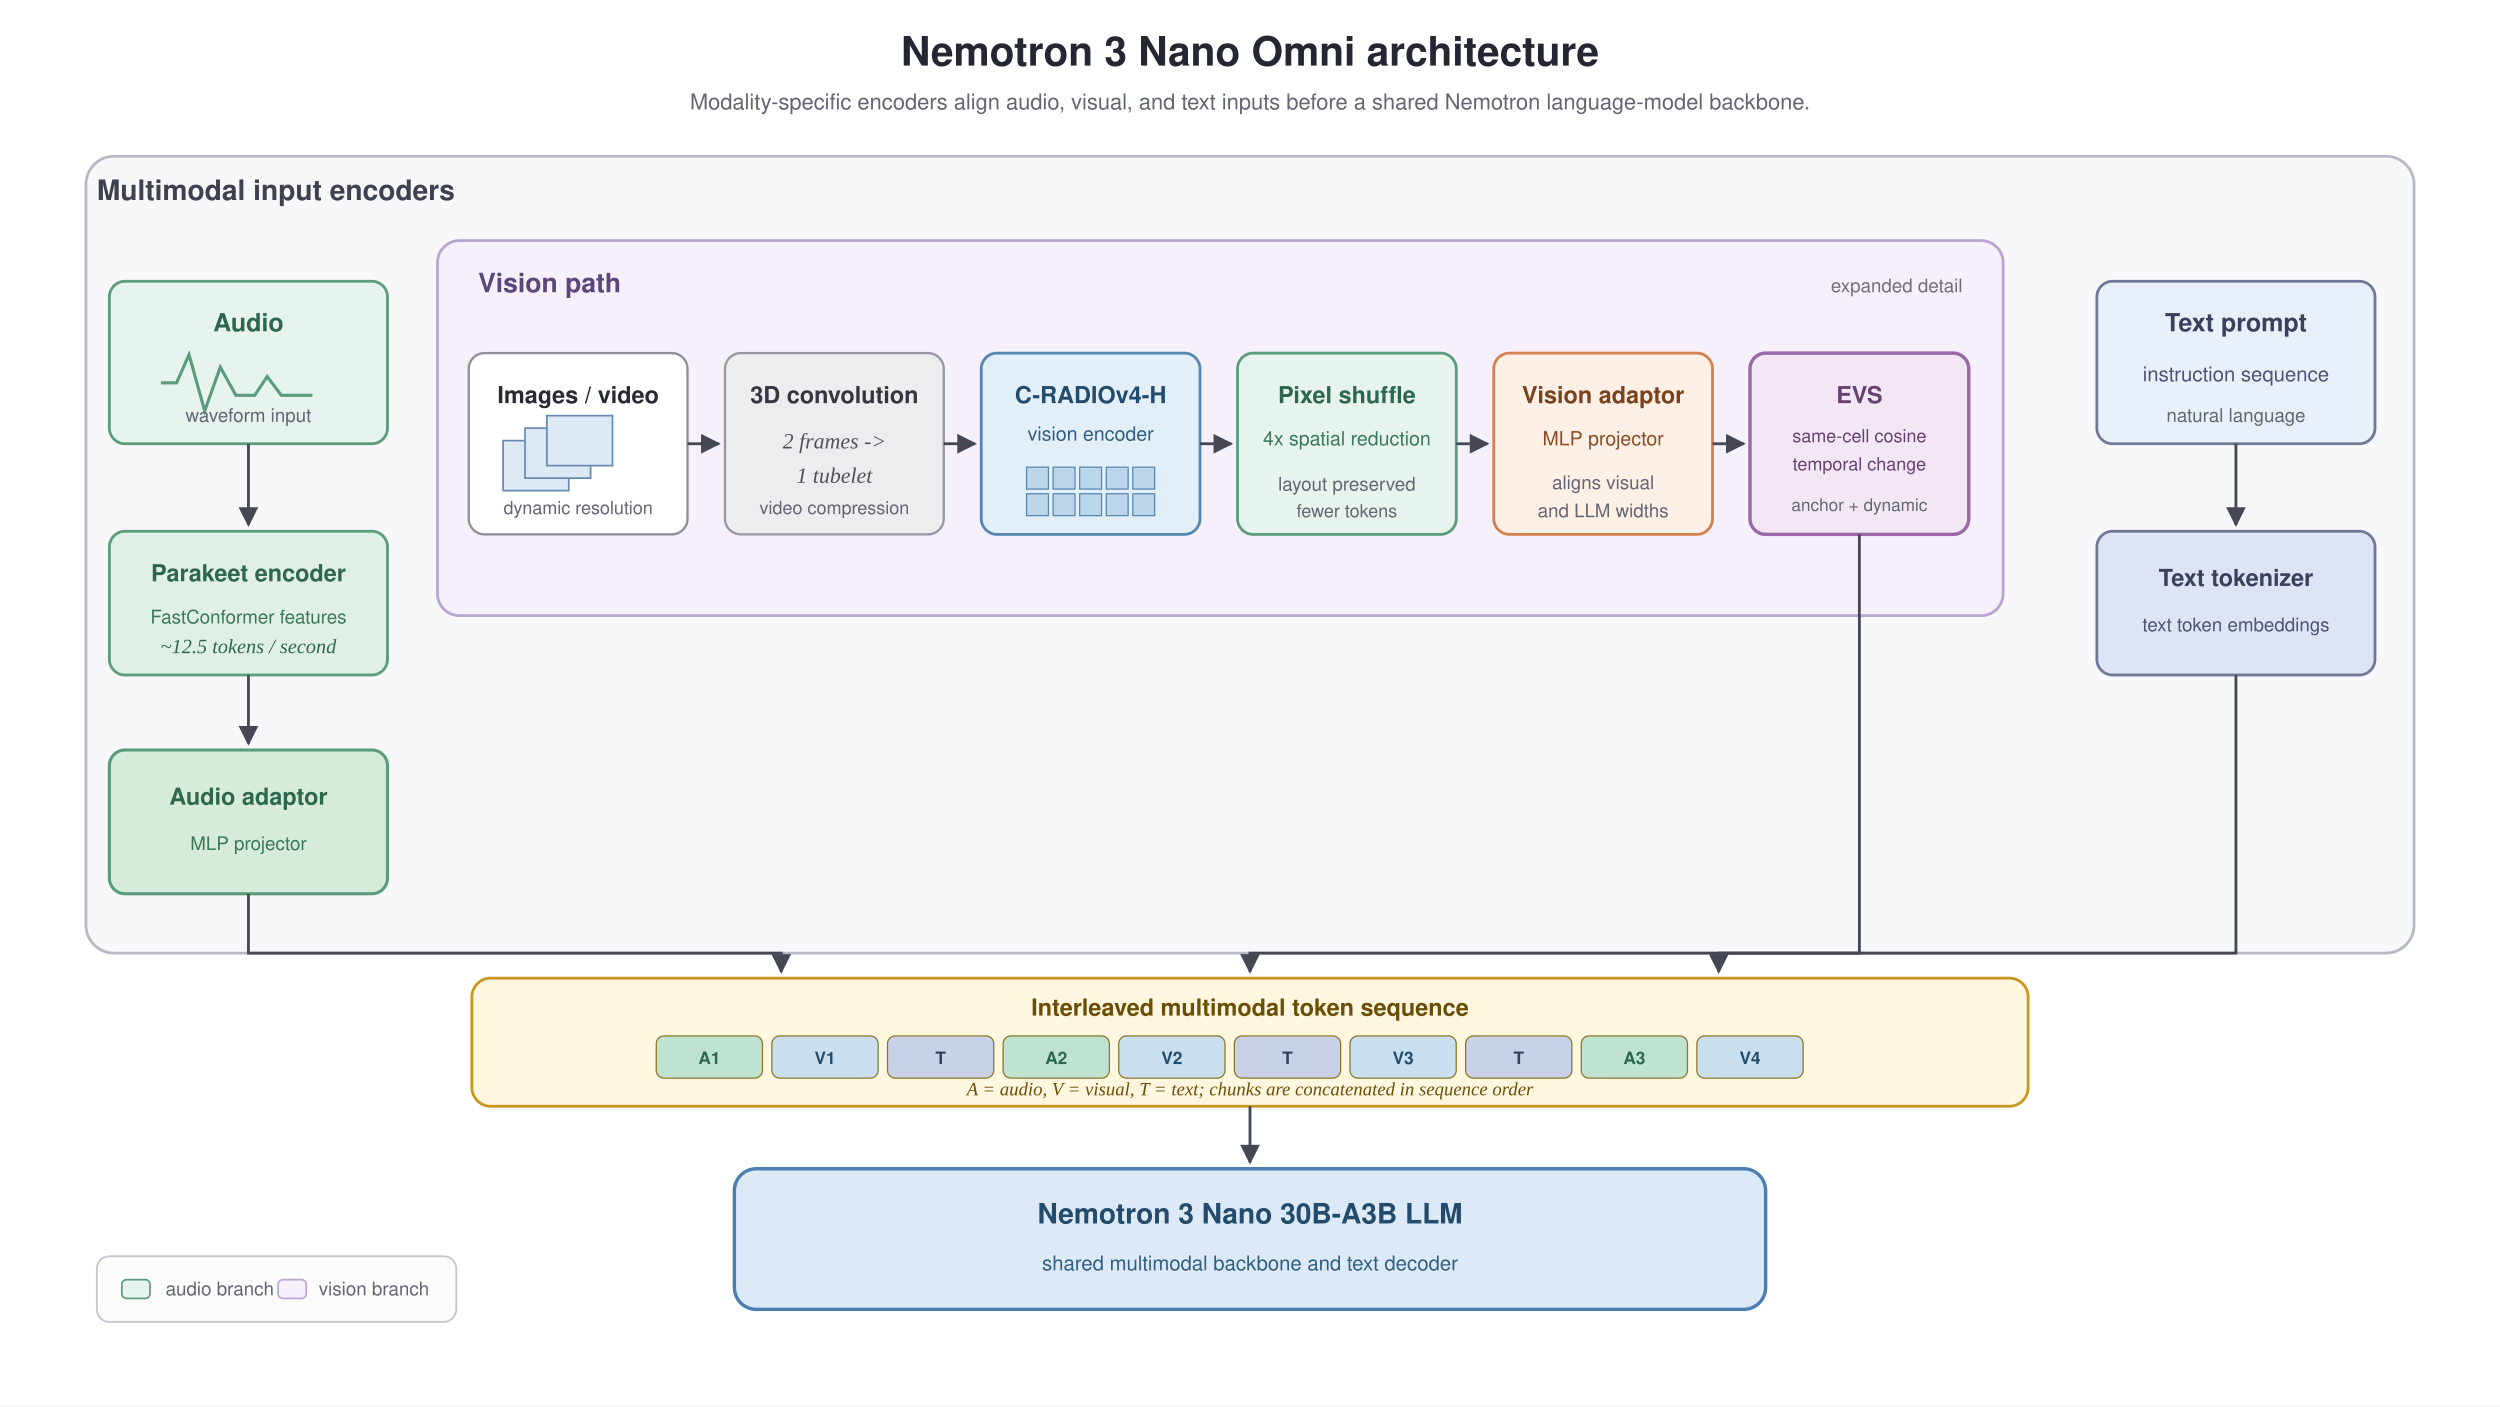
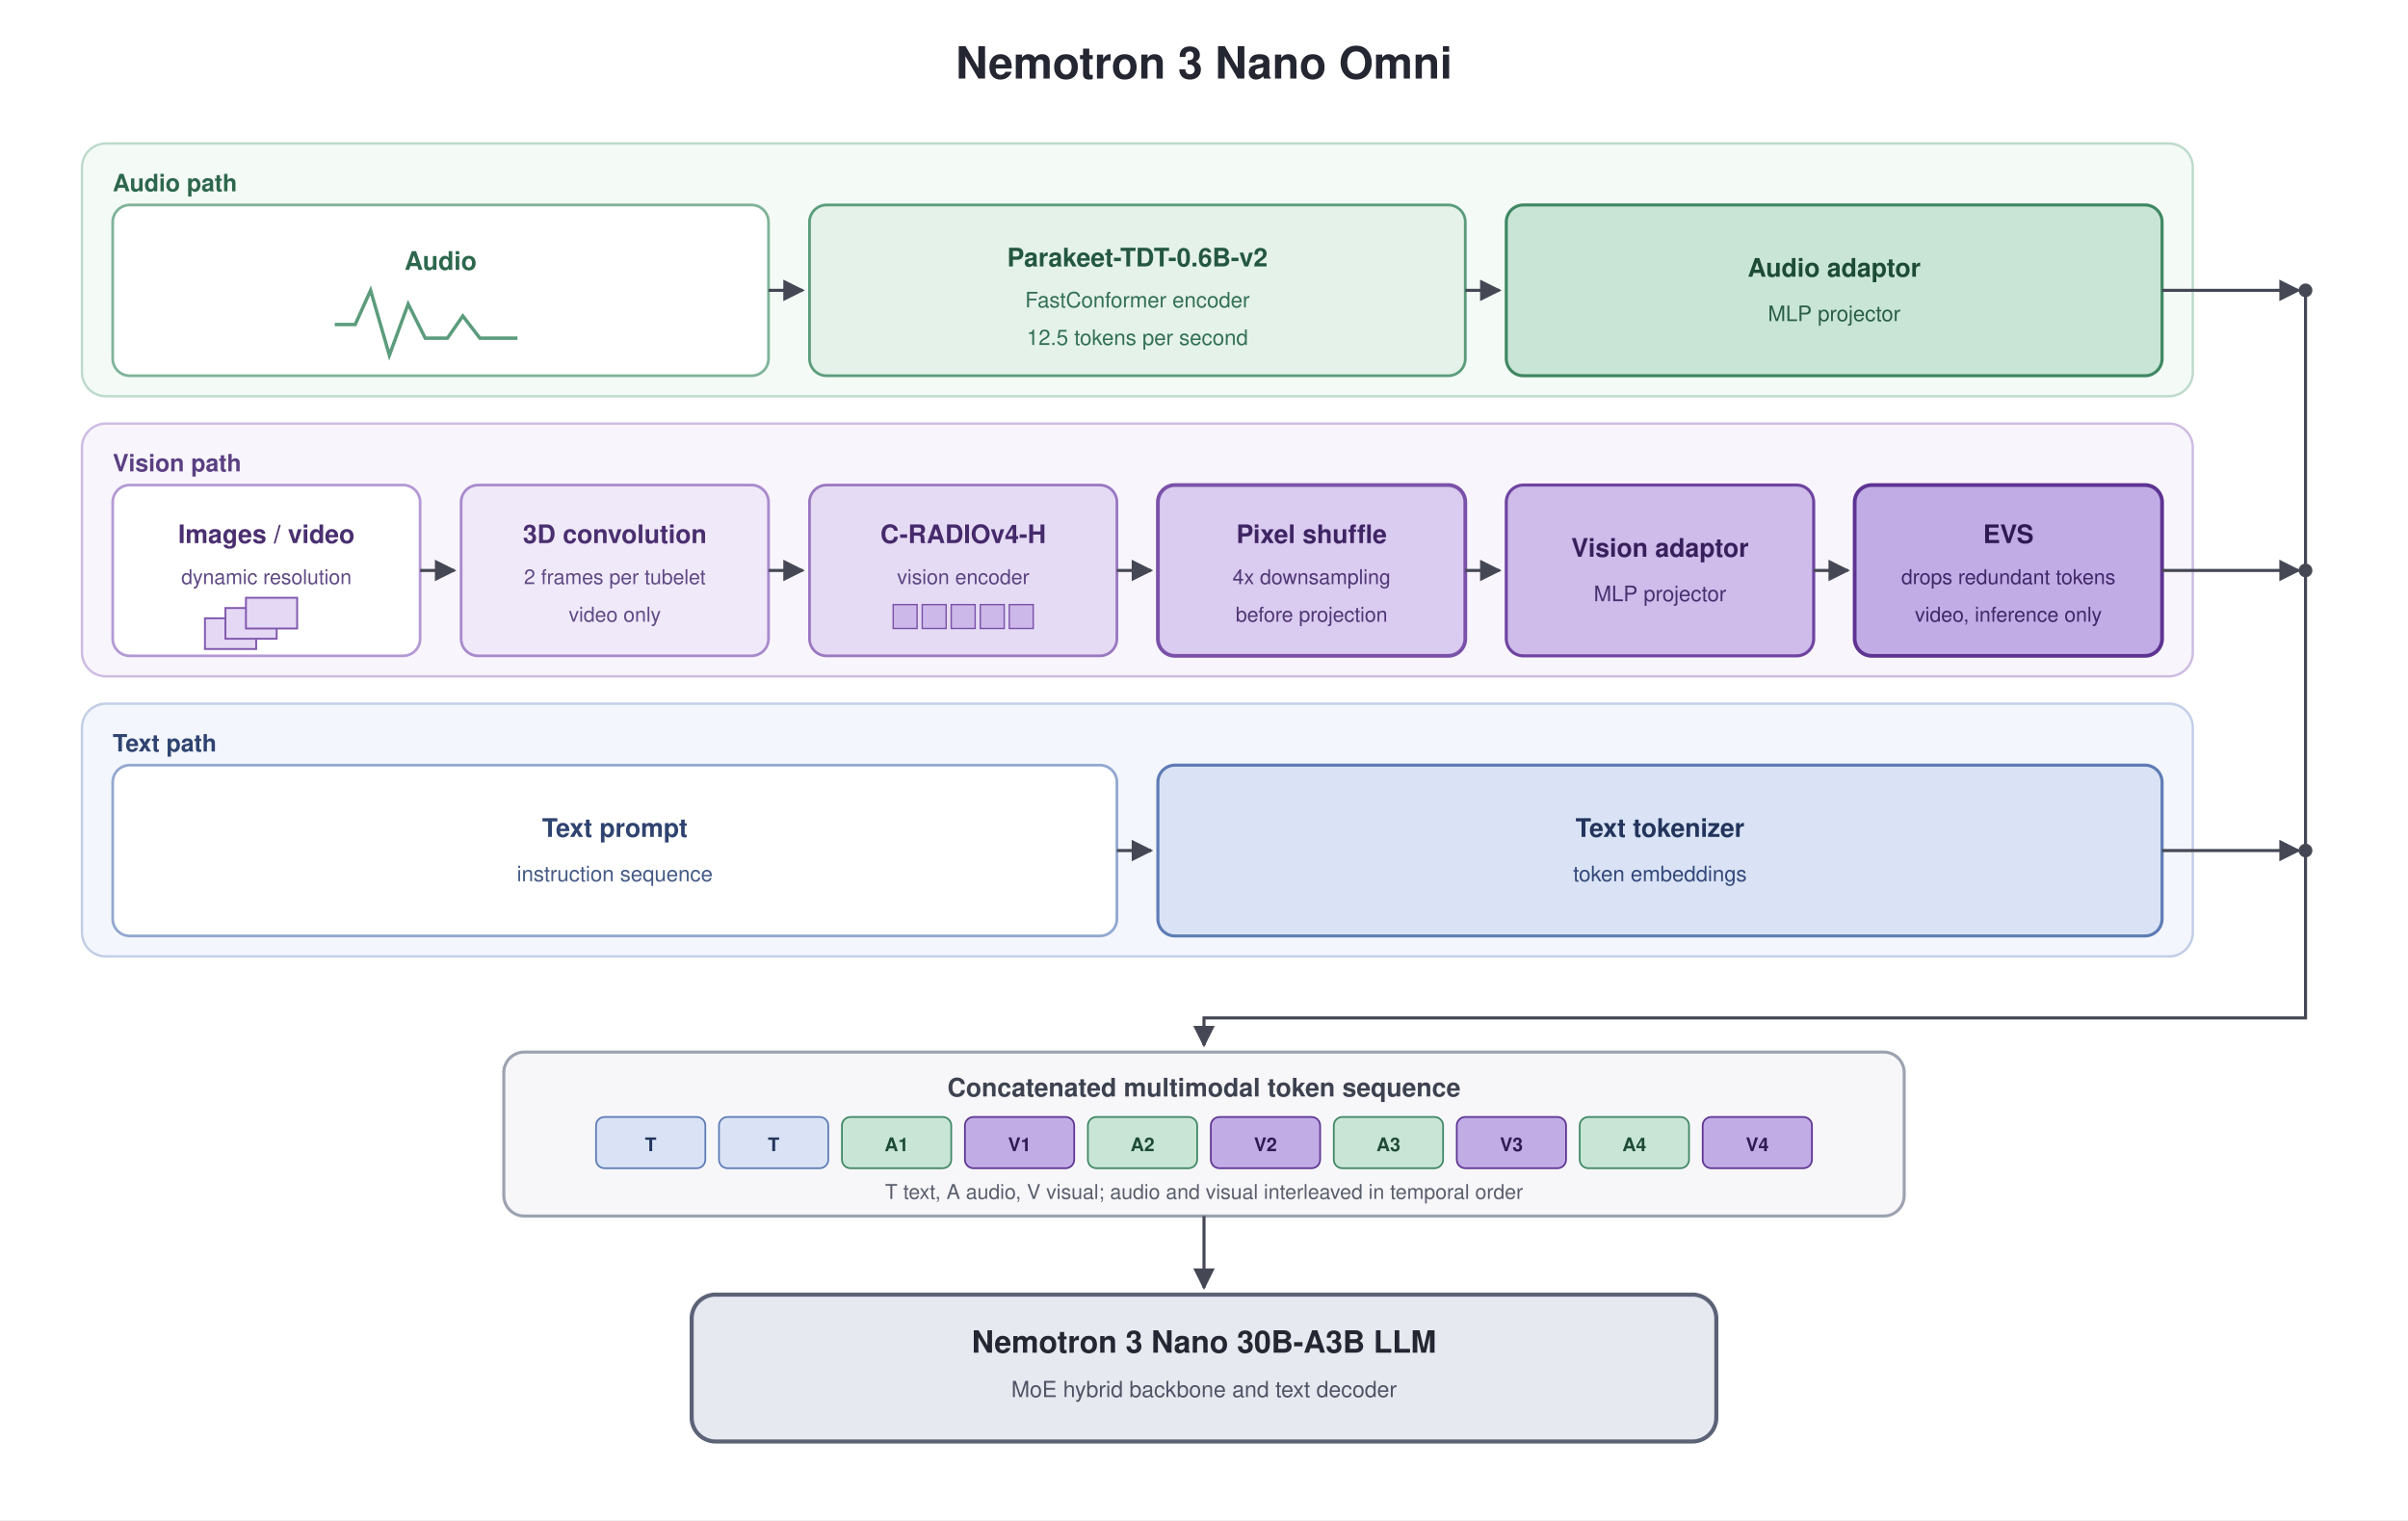
- <svg xmlns="http://www.w3.org/2000/svg" width="1600" height="900" viewBox="0 0 1600 900">
+ <svg xmlns="http://www.w3.org/2000/svg" width="1410" height="890" viewBox="0 0 1410 890">
  <defs>
    <marker id="arrow" viewBox="0 0 10 10" refX="9" refY="5" markerWidth="7" markerHeight="7" orient="auto">
      <path d="M 0 0 L 10 5 L 0 10 z" fill="#454854" />
    </marker>
  </defs>
-   <rect width="1600" height="900" fill="#FFFFFF" />
-   <text x="800" y="42" text-anchor="middle" font-family="Helvetica, Arial, sans-serif" font-size="26" font-weight="bold" fill="#242631">Nemotron 3 Nano Omni architecture</text>
-   <text x="800" y="70" text-anchor="middle" font-family="Helvetica, Arial, sans-serif" font-size="14" fill="#626572">Modality-specific encoders align audio, visual, and text inputs before a shared Nemotron language-model backbone.</text>
-   <rect x="55" y="100" width="1490" height="510" rx="18" fill="#F8F8FA" stroke="#B7BAC5" stroke-width="1.8" />
-   <text x="62" y="128" font-family="Helvetica, Arial, sans-serif" font-size="18" font-weight="bold" fill="#3E4250">Multimodal input encoders</text>
+   <rect width="1410" height="890" fill="#FFFFFF" />
+   <text x="705" y="46" text-anchor="middle" font-family="Helvetica, Arial, sans-serif" font-size="26" font-weight="bold" fill="#242631">Nemotron 3 Nano Omni</text>
+   <rect x="48" y="84" width="1236" height="148" rx="14" fill="#F4FAF6" stroke="#BEDACB" stroke-width="1.4" />
+   <text x="66" y="112" font-family="Helvetica, Arial, sans-serif" font-size="14" font-weight="bold" fill="#2D674D">Audio path</text>
  <g font-family="Helvetica, Arial, sans-serif">
-     <rect x="70" y="180" width="178" height="104" rx="10" fill="#E7F4EE" stroke="#5B9C7C" stroke-width="1.8" />
-     <text x="159" y="212" text-anchor="middle" font-size="16" font-weight="bold" fill="#2D674D">Audio</text>
-     <path d="M103 245 h10 l8 -18 l10 36 l10 -28 l10 18 h12 l8 -12 l9 12 h20" stroke="#5B9C7C" stroke-width="2" fill="none" />
-     <text x="159" y="270" text-anchor="middle" font-size="12" fill="#626572">waveform input</text>
-     <rect x="70" y="340" width="178" height="92" rx="10" fill="#E0F0E5" stroke="#5B9C7C" stroke-width="1.8" />
-     <text x="159" y="372" text-anchor="middle" font-size="15" font-weight="bold" fill="#2D674D">Parakeet encoder</text>
-     <text x="159" y="399" text-anchor="middle" font-size="12" fill="#39785A">FastConformer features</text>
-     <text x="159" y="418" text-anchor="middle" font-family="Times New Roman, serif" font-size="13" font-style="italic" fill="#2D674D">~12.5 tokens / second</text>
-     <rect x="70" y="480" width="178" height="92" rx="10" fill="#D7EBDD" stroke="#5B9C7C" stroke-width="2" />
-     <text x="159" y="515" text-anchor="middle" font-size="15" font-weight="bold" fill="#2D674D">Audio adaptor</text>
-     <text x="159" y="544" text-anchor="middle" font-size="12" fill="#39785A">MLP projector</text>
-     <rect x="1342" y="180" width="178" height="104" rx="10" fill="#EAF0FA" stroke="#6F7896" stroke-width="1.8" />
-     <text x="1431" y="212" text-anchor="middle" font-size="16" font-weight="bold" fill="#39415D">Text prompt</text>
-     <text x="1431" y="244" text-anchor="middle" font-size="13" fill="#4B5572">instruction sequence</text>
-     <text x="1431" y="270" text-anchor="middle" font-size="12" fill="#626572">natural language</text>
-     <rect x="1342" y="340" width="178" height="92" rx="10" fill="#DDE5F5" stroke="#6F7896" stroke-width="1.8" />
-     <text x="1431" y="375" text-anchor="middle" font-size="15" font-weight="bold" fill="#39415D">Text tokenizer</text>
-     <text x="1431" y="404" text-anchor="middle" font-size="12" fill="#4B5572">text token embeddings</text>
+     <rect x="66" y="120" width="384" height="100" rx="10" fill="#FFFFFF" stroke="#7FB39A" stroke-width="1.6" />
+     <text x="258" y="158" text-anchor="middle" font-size="15" font-weight="bold" fill="#2D674D">Audio</text>
+     <path d="M196 190 h12 l9 -20 l11 38 l11 -30 l10 20 h13 l9 -13 l10 13 h22" stroke="#5B9C7C" stroke-width="2" fill="none" />
+     <rect x="474" y="120" width="384" height="100" rx="10" fill="#E4F2EA" stroke="#5B9C7C" stroke-width="1.6" />
+     <text x="666" y="156" text-anchor="middle" font-size="15" font-weight="bold" fill="#245740">Parakeet-TDT-0.6B-v2</text>
+     <text x="666" y="180" text-anchor="middle" font-size="12.5" fill="#337054">FastConformer encoder</text>
+     <text x="666" y="202" text-anchor="middle" font-size="12.5" fill="#337054">12.5 tokens per second</text>
+     <rect x="882" y="120" width="384" height="100" rx="10" fill="#C9E5D5" stroke="#3F8763" stroke-width="1.8" />
+     <text x="1074" y="162" text-anchor="middle" font-size="15" font-weight="bold" fill="#1D4B36">Audio adaptor</text>
+     <text x="1074" y="188" text-anchor="middle" font-size="12.5" fill="#2A5E47">MLP projector</text>
  </g>
-   <rect x="280" y="154" width="1002" height="240" rx="14" fill="#F5F0FA" stroke="#B8A5D1" stroke-width="1.8" />
-   <text x="306" y="187" font-family="Helvetica, Arial, sans-serif" font-size="17" font-weight="bold" fill="#5C477B">Vision path</text>
-   <text x="1256" y="187" text-anchor="end" font-family="Helvetica, Arial, sans-serif" font-size="12" fill="#746B80">expanded detail</text>
+   <rect x="48" y="248" width="1236" height="148" rx="14" fill="#F8F5FC" stroke="#CDBCE2" stroke-width="1.4" />
+   <text x="66" y="276" font-family="Helvetica, Arial, sans-serif" font-size="14" font-weight="bold" fill="#5A3F82">Vision path</text>
  <g font-family="Helvetica, Arial, sans-serif">
-     <rect x="300" y="226" width="140" height="116" rx="10" fill="#FFFFFF" stroke="#8D8F99" stroke-width="1.5" />
-     <text x="370" y="258" text-anchor="middle" font-size="15" font-weight="bold" fill="#292B34">Images / video</text>
-     <g fill="#DDE9F5" stroke="#688AB0" stroke-width="1.1">
-       <rect x="322" y="282" width="42" height="32" />
-       <rect x="336" y="274" width="42" height="32" />
-       <rect x="350" y="266" width="42" height="32" />
+     <rect x="66" y="284" width="180" height="100" rx="10" fill="#FFFFFF" stroke="#B49AD4" stroke-width="1.6" />
+     <text x="156" y="318" text-anchor="middle" font-size="15" font-weight="bold" fill="#4A2F70">Images / video</text>
+     <text x="156" y="342" text-anchor="middle" font-size="12" fill="#5F4A85">dynamic resolution</text>
+     <g fill="#E4D8F4" stroke="#8058AE" stroke-width="1.1">
+       <rect x="120" y="362" width="30" height="18" />
+       <rect x="132" y="356" width="30" height="18" />
+       <rect x="144" y="350" width="30" height="18" />
    </g>
-     <text x="370" y="329" text-anchor="middle" font-size="11.5" fill="#626572">dynamic resolution</text>
-     <rect x="464" y="226" width="140" height="116" rx="10" fill="#ECEDEF" stroke="#9699A1" stroke-width="1.5" />
-     <text x="534" y="258" text-anchor="middle" font-size="15" font-weight="bold" fill="#343640">3D convolution</text>
-     <text x="534" y="287" text-anchor="middle" font-family="Times New Roman, serif" font-size="14" font-style="italic" fill="#4F515B">2 frames -&gt;</text>
-     <text x="534" y="309" text-anchor="middle" font-family="Times New Roman, serif" font-size="14" font-style="italic" fill="#4F515B">1 tubelet</text>
-     <text x="534" y="329" text-anchor="middle" font-size="11.5" fill="#626572">video compression</text>
-     <rect x="628" y="226" width="140" height="116" rx="10" fill="#E3EFF8" stroke="#5787AF" stroke-width="1.8" />
-     <text x="698" y="258" text-anchor="middle" font-size="15" font-weight="bold" fill="#234B6B">C-RADIOv4-H</text>
-     <text x="698" y="282" text-anchor="middle" font-size="12.5" fill="#315E80">vision encoder</text>
-     <g fill="#BBD6EA" stroke="#5787AF" stroke-width="0.8">
-       <rect x="657" y="299" width="14" height="14" />
-       <rect x="674" y="299" width="14" height="14" />
-       <rect x="691" y="299" width="14" height="14" />
-       <rect x="708" y="299" width="14" height="14" />
-       <rect x="725" y="299" width="14" height="14" />
-       <rect x="657" y="316" width="14" height="14" />
-       <rect x="674" y="316" width="14" height="14" />
-       <rect x="691" y="316" width="14" height="14" />
-       <rect x="708" y="316" width="14" height="14" />
-       <rect x="725" y="316" width="14" height="14" />
+     <rect x="270" y="284" width="180" height="100" rx="10" fill="#F0E9F9" stroke="#A98ACC" stroke-width="1.6" />
+     <text x="360" y="318" text-anchor="middle" font-size="15" font-weight="bold" fill="#4A2F70">3D convolution</text>
+     <text x="360" y="342" text-anchor="middle" font-size="12" fill="#5F4A85">2 frames per tubelet</text>
+     <text x="360" y="364" text-anchor="middle" font-size="12" fill="#5F4A85">video only</text>
+     <rect x="474" y="284" width="180" height="100" rx="10" fill="#E6DBF5" stroke="#9A78C0" stroke-width="1.6" />
+     <text x="564" y="318" text-anchor="middle" font-size="15" font-weight="bold" fill="#452A6B">C-RADIOv4-H</text>
+     <text x="564" y="342" text-anchor="middle" font-size="12" fill="#5A4480">vision encoder</text>
+     <g fill="#CDB9E9" stroke="#7A51A8" stroke-width="0.8">
+       <rect x="523" y="354" width="14" height="14" />
+       <rect x="540" y="354" width="14" height="14" />
+       <rect x="557" y="354" width="14" height="14" />
+       <rect x="574" y="354" width="14" height="14" />
+       <rect x="591" y="354" width="14" height="14" />
    </g>
-     <rect x="792" y="226" width="140" height="116" rx="10" fill="#E7F4EE" stroke="#5B9C7C" stroke-width="1.8" />
-     <text x="862" y="258" text-anchor="middle" font-size="15" font-weight="bold" fill="#2D674D">Pixel shuffle</text>
-     <text x="862" y="285" text-anchor="middle" font-size="12.5" fill="#39785A">4x spatial reduction</text>
-     <text x="862" y="314" text-anchor="middle" font-size="12" fill="#626572">layout preserved</text>
-     <text x="862" y="331" text-anchor="middle" font-size="11.5" fill="#626572">fewer tokens</text>
-     <rect x="956" y="226" width="140" height="116" rx="10" fill="#FFF0E6" stroke="#D2814F" stroke-width="1.8" />
-     <text x="1026" y="258" text-anchor="middle" font-size="15" font-weight="bold" fill="#7A421F">Vision adaptor</text>
-     <text x="1026" y="285" text-anchor="middle" font-size="12.5" fill="#8A4B25">MLP projector</text>
-     <text x="1026" y="313" text-anchor="middle" font-size="12" fill="#626572">aligns visual</text>
-     <text x="1026" y="331" text-anchor="middle" font-size="12" fill="#626572">and LLM widths</text>
-     <rect x="1120" y="226" width="140" height="116" rx="10" fill="#F3E7F6" stroke="#9A68A7" stroke-width="2.2" />
-     <text x="1190" y="258" text-anchor="middle" font-size="15" font-weight="bold" fill="#674171">EVS</text>
-     <text x="1190" y="283" text-anchor="middle" font-size="11.5" fill="#674171">same-cell cosine</text>
-     <text x="1190" y="301" text-anchor="middle" font-size="11.5" fill="#674171">temporal change</text>
-     <text x="1190" y="327" text-anchor="middle" font-size="11" fill="#626572">anchor + dynamic</text>
+     <rect x="678" y="284" width="180" height="100" rx="10" fill="#DACBF0" stroke="#7A51A8" stroke-width="2.2" />
+     <text x="768" y="318" text-anchor="middle" font-size="15" font-weight="bold" fill="#3E2463">Pixel shuffle</text>
+     <text x="768" y="342" text-anchor="middle" font-size="12" fill="#4F3775">4x downsampling</text>
+     <text x="768" y="364" text-anchor="middle" font-size="12" fill="#4F3775">before projection</text>
+     <rect x="882" y="284" width="180" height="100" rx="10" fill="#CFBCEB" stroke="#6E44A0" stroke-width="1.8" />
+     <text x="972" y="326" text-anchor="middle" font-size="15" font-weight="bold" fill="#38205C">Vision adaptor</text>
+     <text x="972" y="352" text-anchor="middle" font-size="12.5" fill="#48306E">MLP projector</text>
+     <rect x="1086" y="284" width="180" height="100" rx="10" fill="#C2ACE6" stroke="#5E3492" stroke-width="2.2" />
+     <text x="1176" y="318" text-anchor="middle" font-size="15" font-weight="bold" fill="#301A52">EVS</text>
+     <text x="1176" y="342" text-anchor="middle" font-size="12" fill="#402868">drops redundant tokens</text>
+     <text x="1176" y="364" text-anchor="middle" font-size="12" fill="#402868">video, inference only</text>
  </g>
-   <rect x="302" y="626" width="996" height="82" rx="12" fill="#FFF7E0" stroke="#C9971E" stroke-width="1.8" />
-   <text x="800" y="650" text-anchor="middle" font-family="Helvetica, Arial, sans-serif" font-size="15" font-weight="bold" fill="#6B4E06">Interleaved multimodal token sequence</text>
-   <g stroke="#8B7424" stroke-width="0.8">
-     <rect x="420" y="663" width="68" height="27" rx="5" fill="#BFE3D0" />
-     <rect x="494" y="663" width="68" height="27" rx="5" fill="#C9DFF0" />
-     <rect x="568" y="663" width="68" height="27" rx="5" fill="#C9D1E8" />
-     <rect x="642" y="663" width="68" height="27" rx="5" fill="#BFE3D0" />
-     <rect x="716" y="663" width="68" height="27" rx="5" fill="#C9DFF0" />
-     <rect x="790" y="663" width="68" height="27" rx="5" fill="#C9D1E8" />
-     <rect x="864" y="663" width="68" height="27" rx="5" fill="#C9DFF0" />
-     <rect x="938" y="663" width="68" height="27" rx="5" fill="#C9D1E8" />
-     <rect x="1012" y="663" width="68" height="27" rx="5" fill="#BFE3D0" />
-     <rect x="1086" y="663" width="68" height="27" rx="5" fill="#C9DFF0" />
+   <rect x="48" y="412" width="1236" height="148" rx="14" fill="#F3F6FC" stroke="#C2CEE6" stroke-width="1.4" />
+   <text x="66" y="440" font-family="Helvetica, Arial, sans-serif" font-size="14" font-weight="bold" fill="#2F4370">Text path</text>
+   <g font-family="Helvetica, Arial, sans-serif">
+     <rect x="66" y="448" width="588" height="100" rx="10" fill="#FFFFFF" stroke="#93A8D0" stroke-width="1.6" />
+     <text x="360" y="490" text-anchor="middle" font-size="15" font-weight="bold" fill="#2F4370">Text prompt</text>
+     <text x="360" y="516" text-anchor="middle" font-size="12.5" fill="#455A85">instruction sequence</text>
+     <rect x="678" y="448" width="588" height="100" rx="10" fill="#D9E3F5" stroke="#5E7BB4" stroke-width="1.8" />
+     <text x="972" y="490" text-anchor="middle" font-size="15" font-weight="bold" fill="#23345C">Text tokenizer</text>
+     <text x="972" y="516" text-anchor="middle" font-size="12.5" fill="#33477A">token embeddings</text>
+   </g>
+   <rect x="295" y="616" width="820" height="96" rx="12" fill="#F7F7FA" stroke="#9DA2B0" stroke-width="1.8" />
+   <text x="705" y="642" text-anchor="middle" font-family="Helvetica, Arial, sans-serif" font-size="15" font-weight="bold" fill="#3E4250">Concatenated multimodal token sequence</text>
+   <g stroke-width="1">
+     <rect x="349" y="654" width="64" height="30" rx="5" fill="#D9E3F5" stroke="#5E7BB4" />
+     <rect x="421" y="654" width="64" height="30" rx="5" fill="#D9E3F5" stroke="#5E7BB4" />
+     <rect x="493" y="654" width="64" height="30" rx="5" fill="#C9E5D5" stroke="#3F8763" />
+     <rect x="565" y="654" width="64" height="30" rx="5" fill="#C2ACE6" stroke="#5E3492" />
+     <rect x="637" y="654" width="64" height="30" rx="5" fill="#C9E5D5" stroke="#3F8763" />
+     <rect x="709" y="654" width="64" height="30" rx="5" fill="#C2ACE6" stroke="#5E3492" />
+     <rect x="781" y="654" width="64" height="30" rx="5" fill="#C9E5D5" stroke="#3F8763" />
+     <rect x="853" y="654" width="64" height="30" rx="5" fill="#C2ACE6" stroke="#5E3492" />
+     <rect x="925" y="654" width="64" height="30" rx="5" fill="#C9E5D5" stroke="#3F8763" />
+     <rect x="997" y="654" width="64" height="30" rx="5" fill="#C2ACE6" stroke="#5E3492" />
  </g>
  <g font-family="Helvetica, Arial, sans-serif" font-size="11" font-weight="bold" text-anchor="middle">
-     <text x="454" y="681" fill="#2D674D">A1</text>
-     <text x="528" y="681" fill="#234B6B">V1</text>
-     <text x="602" y="681" fill="#39415D">T</text>
-     <text x="676" y="681" fill="#2D674D">A2</text>
-     <text x="750" y="681" fill="#234B6B">V2</text>
-     <text x="824" y="681" fill="#39415D">T</text>
-     <text x="898" y="681" fill="#234B6B">V3</text>
-     <text x="972" y="681" fill="#39415D">T</text>
-     <text x="1046" y="681" fill="#2D674D">A3</text>
-     <text x="1120" y="681" fill="#234B6B">V4</text>
+     <text x="381" y="674" fill="#23345C">T</text>
+     <text x="453" y="674" fill="#23345C">T</text>
+     <text x="525" y="674" fill="#1D4B36">A1</text>
+     <text x="597" y="674" fill="#301A52">V1</text>
+     <text x="669" y="674" fill="#1D4B36">A2</text>
+     <text x="741" y="674" fill="#301A52">V2</text>
+     <text x="813" y="674" fill="#1D4B36">A3</text>
+     <text x="885" y="674" fill="#301A52">V3</text>
+     <text x="957" y="674" fill="#1D4B36">A4</text>
+     <text x="1029" y="674" fill="#301A52">V4</text>
  </g>
-   <text x="800" y="701" text-anchor="middle" font-family="Times New Roman, serif" font-size="12" font-style="italic" fill="#6B4E06">A = audio, V = visual, T = text; chunks are concatenated in sequence order</text>
-   <rect x="470" y="748" width="660" height="90" rx="14" fill="#DCEAF7" stroke="#4C7FB0" stroke-width="2.2" />
-   <text x="800" y="783" text-anchor="middle" font-family="Helvetica, Arial, sans-serif" font-size="18" font-weight="bold" fill="#234B6B">Nemotron 3 Nano 30B-A3B LLM</text>
-   <text x="800" y="813" text-anchor="middle" font-family="Helvetica, Arial, sans-serif" font-size="13" fill="#315E80">shared multimodal backbone and text decoder</text>
+   <text x="705" y="702" text-anchor="middle" font-family="Helvetica, Arial, sans-serif" font-size="12" fill="#5A5E6C">T text, A audio, V visual; audio and visual interleaved in temporal order</text>
+   <rect x="405" y="758" width="600" height="86" rx="14" fill="#E7E9F0" stroke="#5C6377" stroke-width="2.4" />
+   <text x="705" y="792" text-anchor="middle" font-family="Helvetica, Arial, sans-serif" font-size="18" font-weight="bold" fill="#242631">Nemotron 3 Nano 30B-A3B LLM</text>
+   <text x="705" y="818" text-anchor="middle" font-family="Helvetica, Arial, sans-serif" font-size="13" fill="#4F5464">MoE hybrid backbone and text decoder</text>
  <g stroke="#454854" stroke-width="1.8" fill="none" marker-end="url(#arrow)">
-     <path d="M159 284 V336" />
-     <path d="M159 432 V476" />
-     <path d="M440 284 H460" />
-     <path d="M604 284 H624" />
-     <path d="M768 284 H788" />
-     <path d="M932 284 H952" />
-     <path d="M1096 284 H1116" />
-     <path d="M1190 342 V610 H800 V622" />
-     <path d="M1431 284 V336" />
-     <path d="M159 572 V610 H500 V622" />
-     <path d="M1431 432 V610 H1100 V622" />
-     <path d="M800 708 V744" />
+     <path d="M450 170 H470" />
+     <path d="M858 170 H878" />
+     <path d="M246 334 H266" />
+     <path d="M450 334 H470" />
+     <path d="M654 334 H674" />
+     <path d="M858 334 H878" />
+     <path d="M1062 334 H1082" />
+     <path d="M654 498 H674" />
+     <path d="M1266 170 H1346" />
+     <path d="M1266 334 H1346" />
+     <path d="M1266 498 H1346" />
+     <path d="M1350 170 V596 H705 V612" />
+     <path d="M705 712 V754" />
  </g>
-   <g font-family="Helvetica, Arial, sans-serif" font-size="12" fill="#626572">
-     <rect x="62" y="804" width="230" height="42" rx="8" fill="#FCFCFD" stroke="#C6C6CE" stroke-width="1.2" />
-     <rect x="78" y="819" width="18" height="12" rx="3" fill="#E7F4EE" stroke="#5B9C7C" stroke-width="1.1" />
-     <text x="106" y="829">audio branch</text>
-     <rect x="178" y="819" width="18" height="12" rx="3" fill="#F5F0FA" stroke="#B8A5D1" stroke-width="1.1" />
-     <text x="204" y="829">vision branch</text>
+   <g fill="#454854">
+     <circle cx="1350" cy="170" r="4" />
+     <circle cx="1350" cy="334" r="4" />
+     <circle cx="1350" cy="498" r="4" />
  </g>
</svg>
